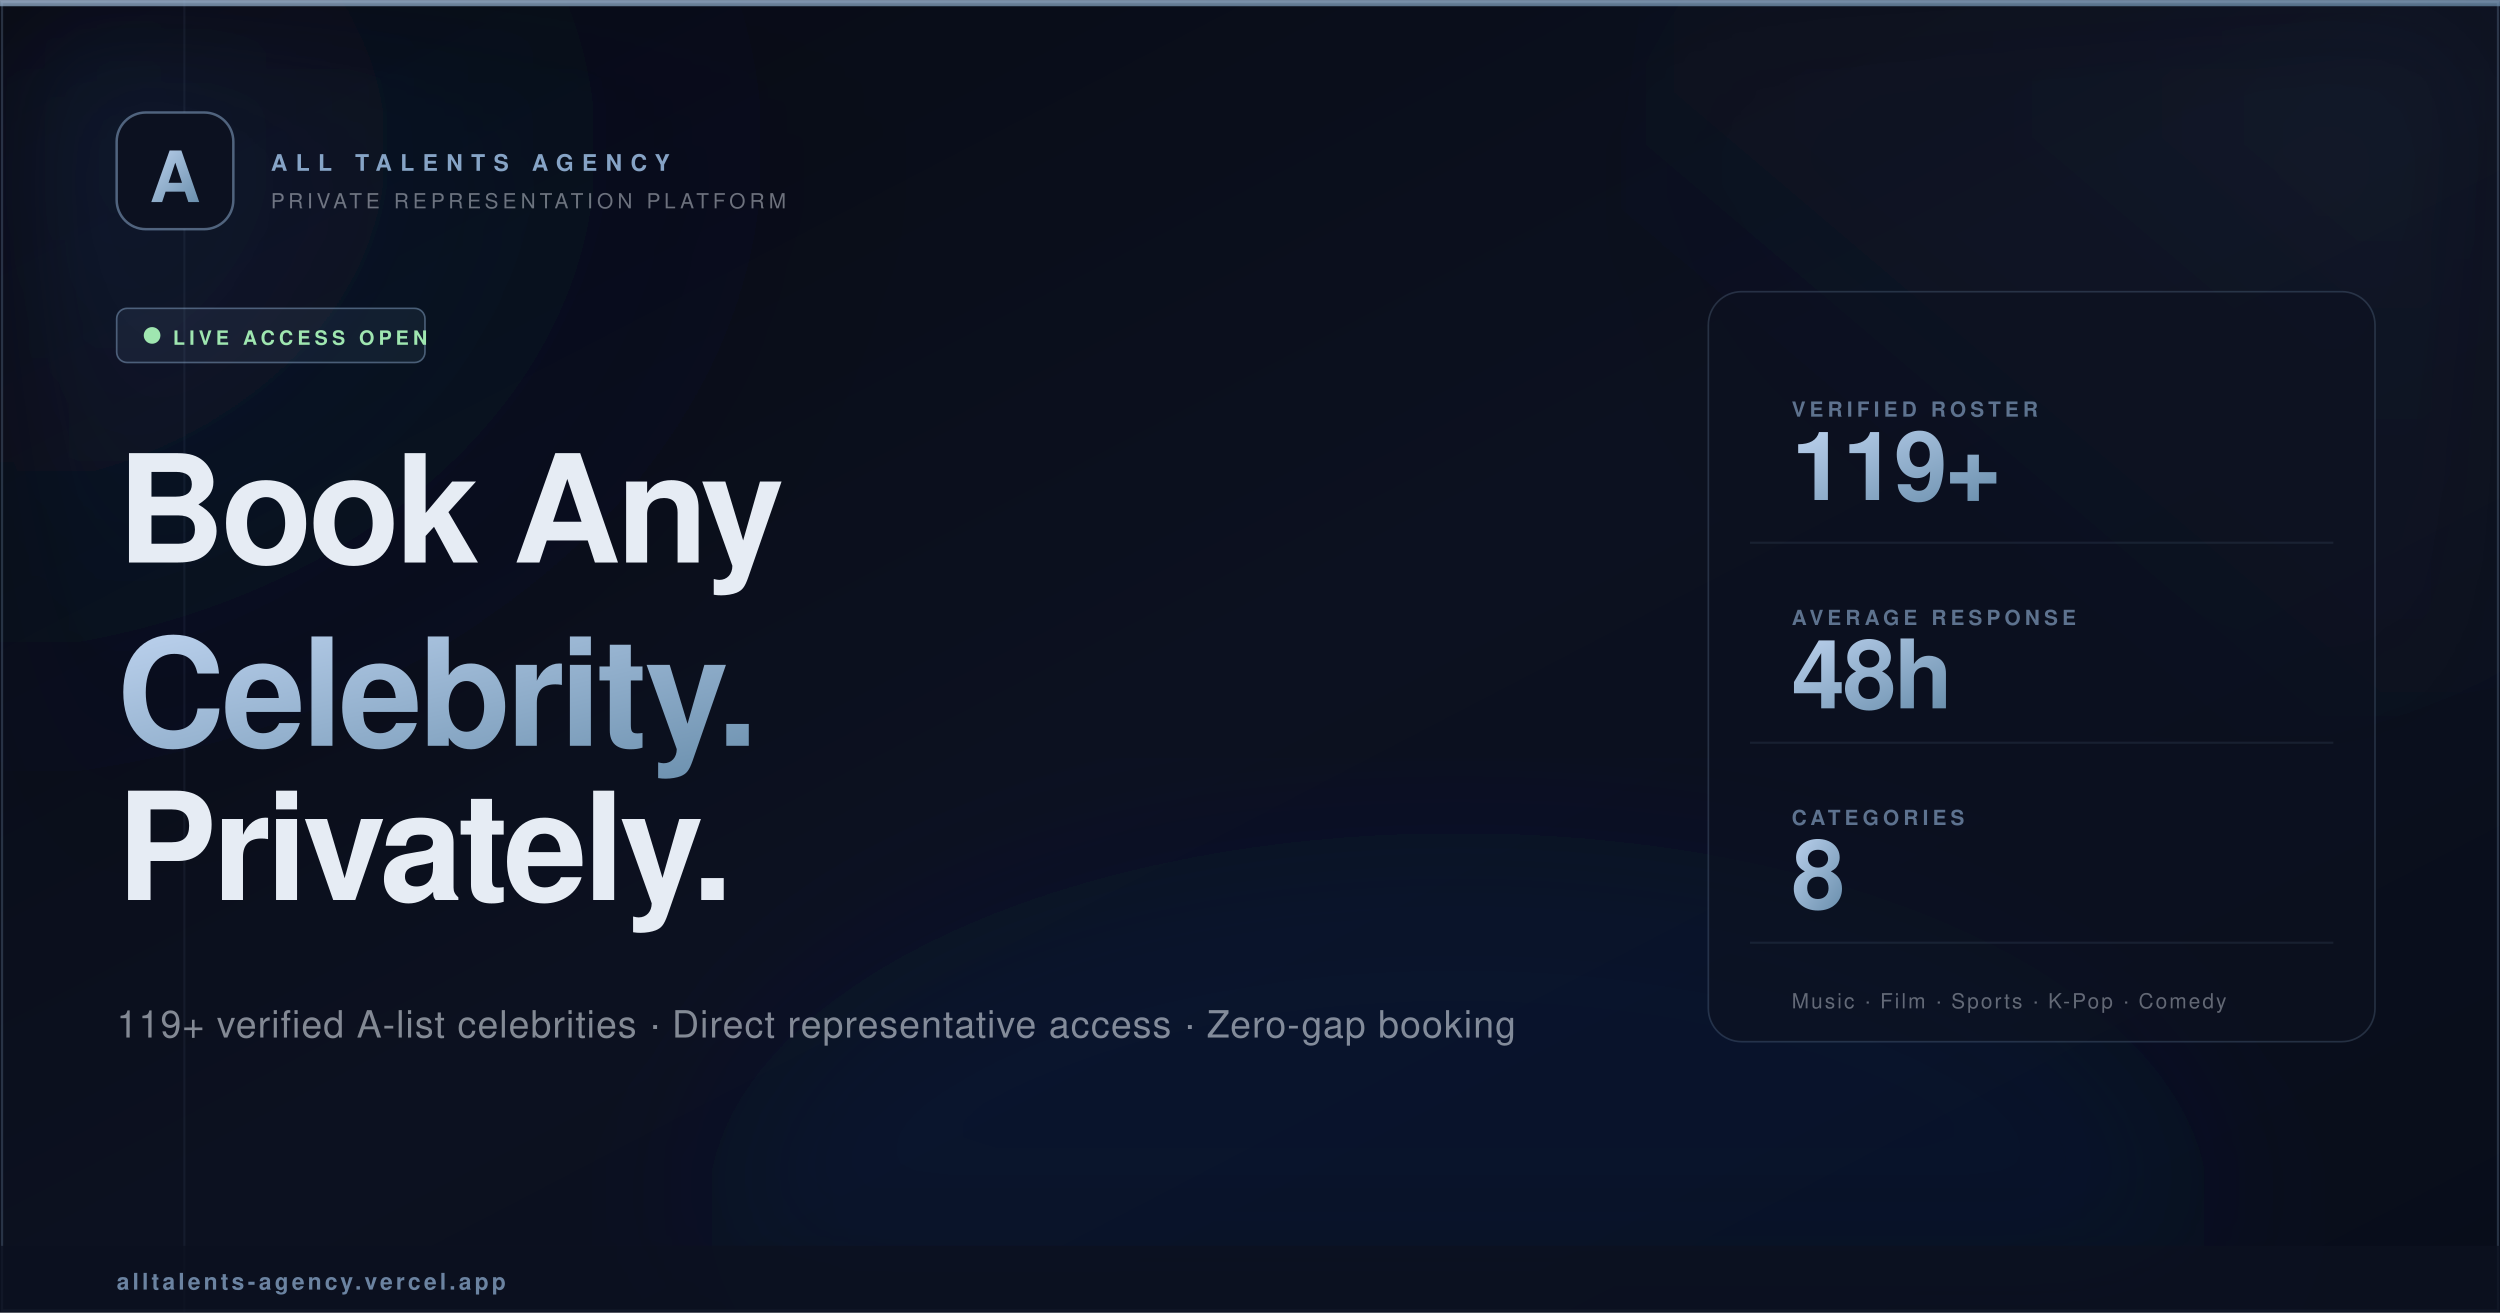
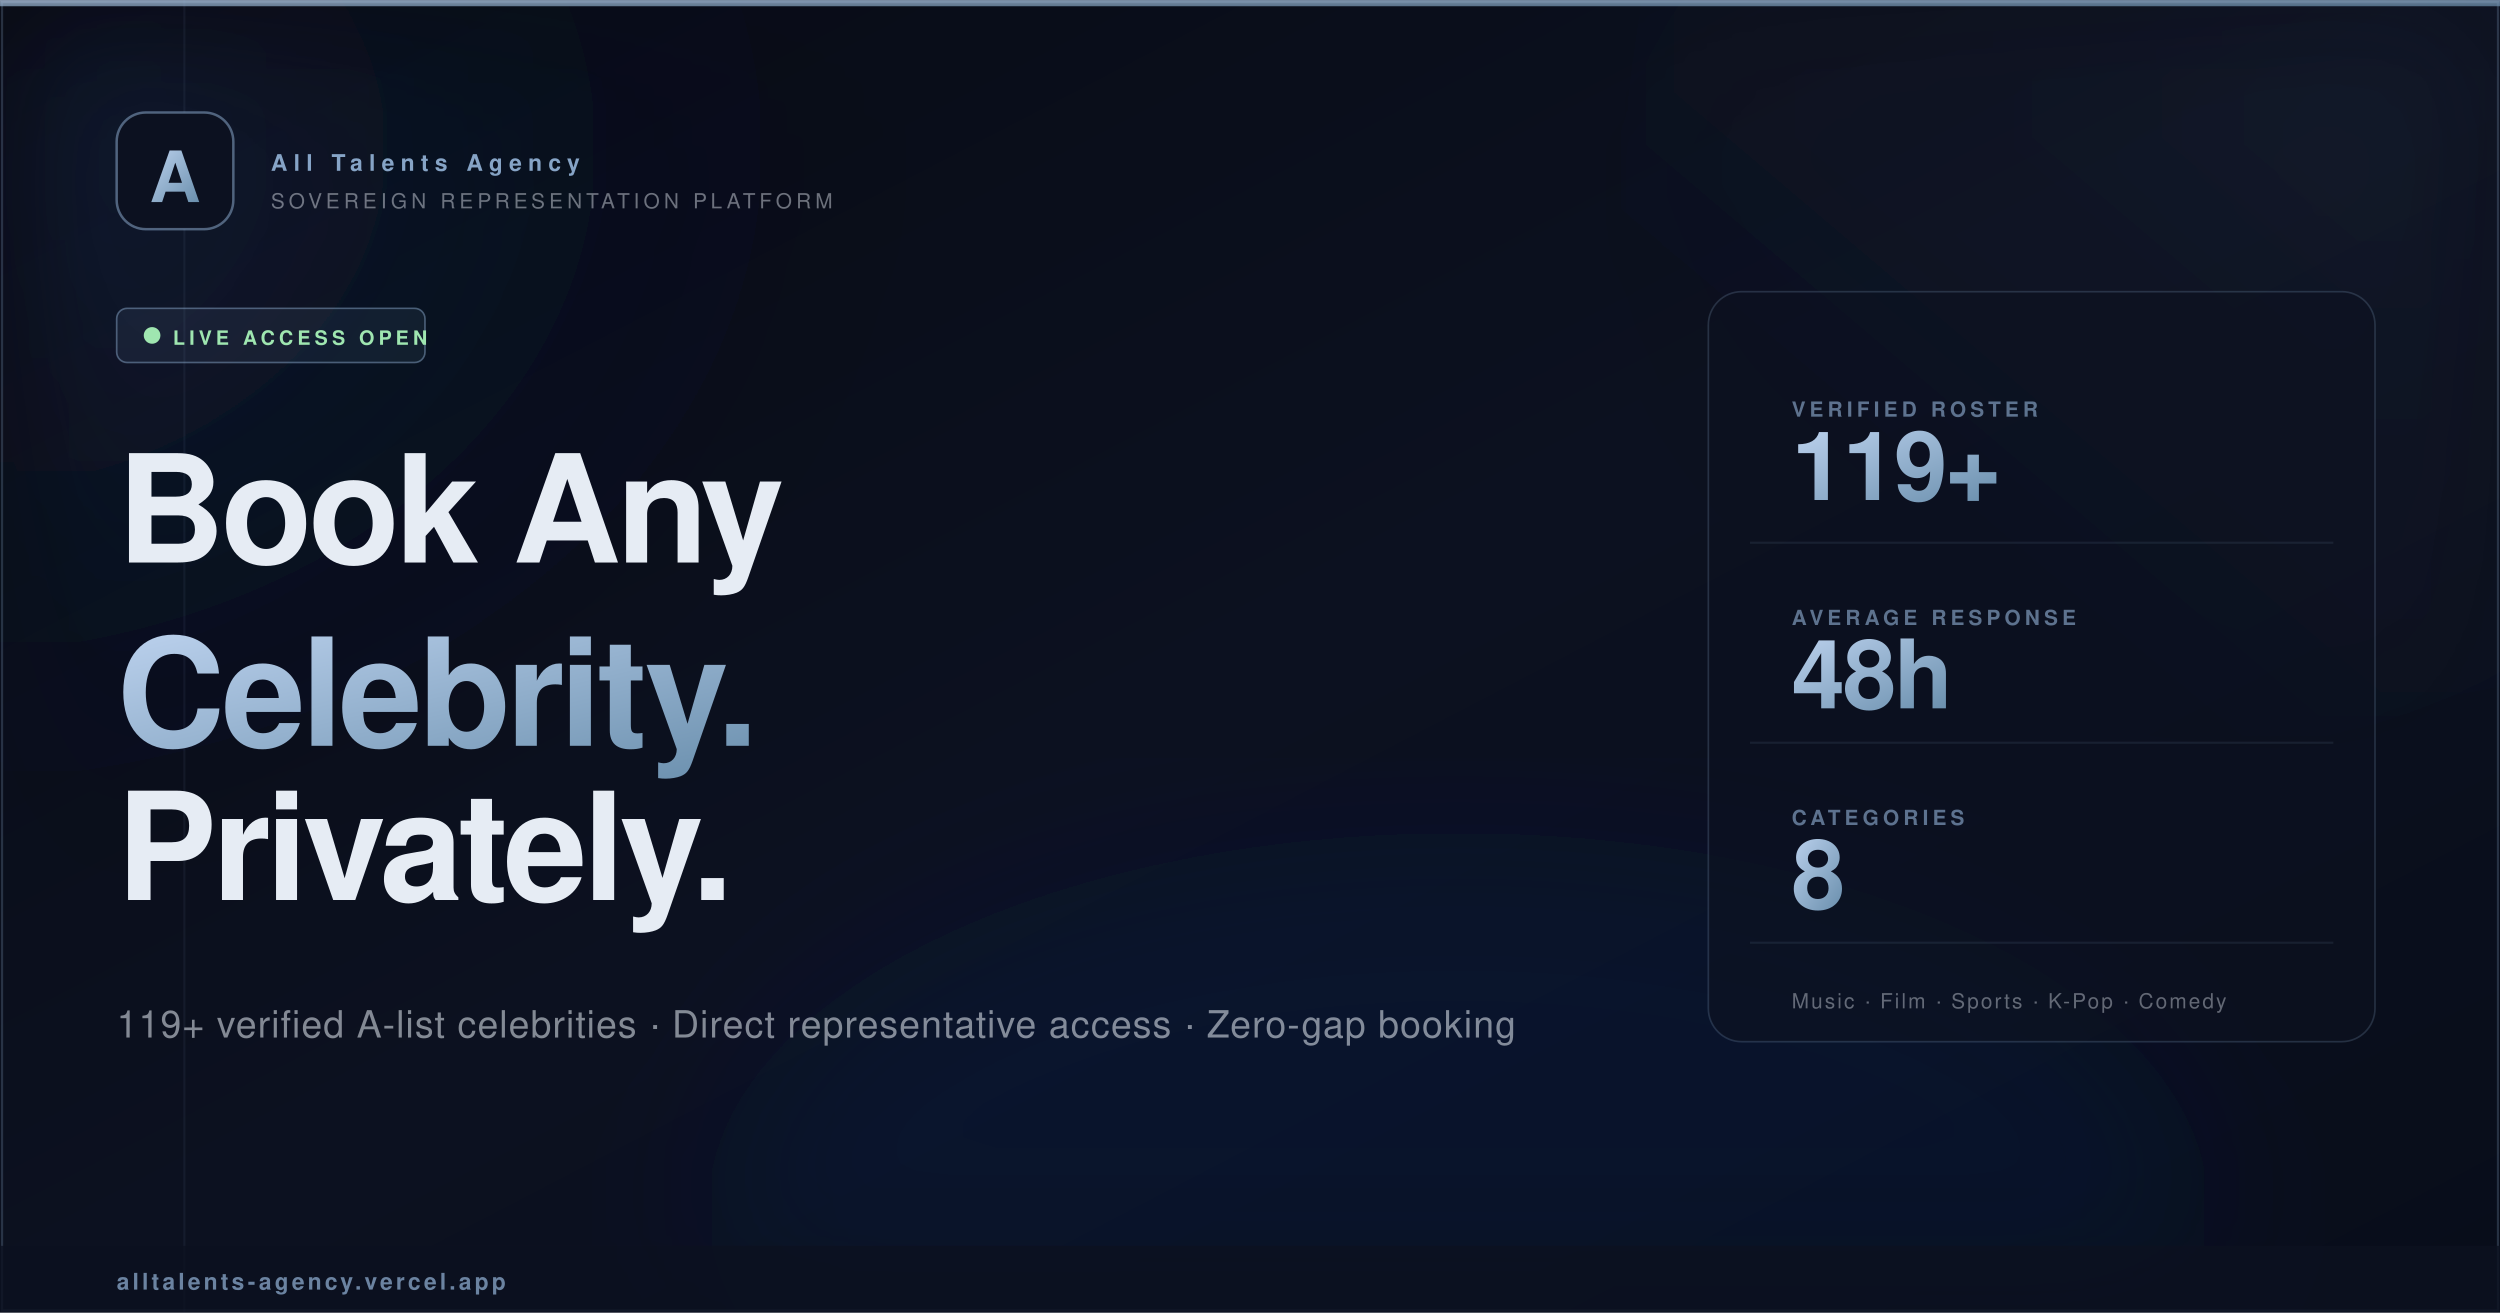
<svg xmlns="http://www.w3.org/2000/svg" viewBox="0 0 1200 630" width="1200" height="630">
  <defs>
    <linearGradient id="bg" x1="0%" y1="0%" x2="100%" y2="100%">
      <stop offset="0%" stop-color="#070A14" />
      <stop offset="50%" stop-color="#0C1120" />
      <stop offset="100%" stop-color="#080D1A" />
    </linearGradient>
    <linearGradient id="accent" x1="0%" y1="0%" x2="100%" y2="100%">
      <stop offset="0%" stop-color="#BAD0EC" />
      <stop offset="100%" stop-color="#6A8FAD" />
    </linearGradient>
    <linearGradient id="glow1" x1="0%" y1="0%" x2="100%" y2="100%">
      <stop offset="0%" stop-color="#3764B4" stop-opacity="0.28" />
      <stop offset="100%" stop-color="#070A14" stop-opacity="0" />
    </linearGradient>
    <linearGradient id="glow2" x1="100%" y1="0%" x2="0%" y2="100%">
      <stop offset="0%" stop-color="#94B4D8" stop-opacity="0.12" />
      <stop offset="100%" stop-color="#070A14" stop-opacity="0" />
    </linearGradient>
    <radialGradient id="radGlow" cx="20%" cy="30%" r="60%">
      <stop offset="0%" stop-color="#3764B4" stop-opacity="0.22" />
      <stop offset="100%" stop-color="#070A14" stop-opacity="0" />
    </radialGradient>
    <filter id="blur">
      <feGaussianBlur stdDeviation="40" />
    </filter>
  </defs>
  <rect width="1200" height="630" fill="url(#bg)" />
  <ellipse cx="220" cy="200" rx="420" ry="320" fill="url(#radGlow)" filter="url(#blur)" />
  <ellipse cx="1050" cy="120" rx="280" ry="240" fill="url(#glow2)" filter="url(#blur)" />
  <ellipse cx="700" cy="580" rx="360" ry="180" fill="#1C3782" fill-opacity="0.14" filter="url(#blur)" />
  <rect x="1" y="1" width="1198" height="628" rx="0" fill="none" stroke="#94B4D8" stroke-width="1" stroke-opacity="0.22" />
  <rect x="0" y="0" width="1200" height="3" fill="url(#accent)" opacity="0.7" />
  <rect x="88" y="0" width="1" height="630" fill="#94B4D8" fill-opacity="0.07" />
  <rect x="56" y="54" width="56" height="56" rx="14" fill="#0C1120" stroke="#94B4D8" stroke-width="1.2" stroke-opacity="0.5" />
  <text x="84" y="97" font-family="'Helvetica Neue',Helvetica,Arial,sans-serif" font-size="34" font-weight="800" fill="url(#accent)" text-anchor="middle">A</text>
-   <text x="130" y="82" font-family="'Helvetica Neue',Helvetica,Arial,sans-serif" font-size="11" font-weight="700" fill="#94B4D8" letter-spacing="4" opacity="0.9">ALL TALENTS AGENCY</text>
-   <text x="130" y="100" font-family="'Helvetica Neue',Helvetica,Arial,sans-serif" font-size="10" font-weight="400" fill="#E6ECF4" letter-spacing="2" opacity="0.45">PRIVATE REPRESENTATION PLATFORM</text>
+   <text x="130" y="82" font-family="'Helvetica Neue',Helvetica,Arial,sans-serif" font-size="11" font-weight="700" fill="#94B4D8" letter-spacing="3" opacity="0.9">All Talents Agency</text>
+   <text x="130" y="100" font-family="'Helvetica Neue',Helvetica,Arial,sans-serif" font-size="10" font-weight="400" fill="#E6ECF4" letter-spacing="2" opacity="0.45">SOVEREIGN REPRESENTATION PLATFORM</text>
  <rect x="56" y="148" width="148" height="26" rx="5" fill="#94B4D8" fill-opacity="0.08" stroke="#94B4D8" stroke-width="0.8" stroke-opacity="0.45" />
  <circle cx="73" cy="161" r="4" fill="#9fe6b0" />
  <text x="83" y="165.5" font-family="'Helvetica Neue',Helvetica,Arial,sans-serif" font-size="9.5" font-weight="700" fill="#9fe6b0" letter-spacing="2">LIVE ACCESS OPEN</text>
  <text x="56" y="270" font-family="'Helvetica Neue',Helvetica,Arial,sans-serif" font-size="72" font-weight="800" fill="#E6ECF4" letter-spacing="-2">Book Any</text>
  <text x="56" y="358" font-family="'Helvetica Neue',Helvetica,Arial,sans-serif" font-size="72" font-weight="800" fill="url(#accent)" letter-spacing="-2">Celebrity.</text>
  <text x="56" y="432" font-family="'Helvetica Neue',Helvetica,Arial,sans-serif" font-size="72" font-weight="800" fill="#E6ECF4" letter-spacing="-2">Privately.</text>
  <text x="56" y="498" font-family="'Helvetica Neue',Helvetica,Arial,sans-serif" font-size="18" font-weight="400" fill="#E6ECF4" opacity="0.55" letter-spacing="0.5">119+ verified A-list celebrities  ·  Direct representative access  ·  Zero-gap booking</text>
  <rect x="0" y="598" width="1200" height="32" fill="#0C1120" fill-opacity="0.8" />
  <text x="56" y="619" font-family="'Helvetica Neue',Helvetica,Arial,sans-serif" font-size="11" font-weight="600" fill="#94B4D8" letter-spacing="1.5" opacity="0.7">alltalents-agency.vercel.app</text>
  <rect x="820" y="140" width="320" height="360" rx="16" fill="#0C1120" fill-opacity="0.6" stroke="#94B4D8" stroke-width="0.8" stroke-opacity="0.2" />
  <text x="860" y="200" font-family="'Helvetica Neue',Helvetica,Arial,sans-serif" font-size="10" font-weight="700" fill="#94B4D8" letter-spacing="2" opacity="0.6">VERIFIED ROSTER</text>
  <text x="860" y="240" font-family="'Helvetica Neue',Helvetica,Arial,sans-serif" font-size="46" font-weight="800" fill="url(#accent)" letter-spacing="-1">119+</text>
  <rect x="840" y="260" width="280" height="1" fill="#94B4D8" fill-opacity="0.1" />
  <text x="860" y="300" font-family="'Helvetica Neue',Helvetica,Arial,sans-serif" font-size="10" font-weight="700" fill="#94B4D8" letter-spacing="2" opacity="0.6">AVERAGE RESPONSE</text>
  <text x="860" y="340" font-family="'Helvetica Neue',Helvetica,Arial,sans-serif" font-size="46" font-weight="800" fill="url(#accent)" letter-spacing="-1">48h</text>
  <rect x="840" y="356" width="280" height="1" fill="#94B4D8" fill-opacity="0.1" />
  <text x="860" y="396" font-family="'Helvetica Neue',Helvetica,Arial,sans-serif" font-size="10" font-weight="700" fill="#94B4D8" letter-spacing="2" opacity="0.6">CATEGORIES</text>
  <text x="860" y="436" font-family="'Helvetica Neue',Helvetica,Arial,sans-serif" font-size="46" font-weight="800" fill="url(#accent)" letter-spacing="-1">8</text>
  <rect x="840" y="452" width="280" height="1" fill="#94B4D8" fill-opacity="0.1" />
  <text x="860" y="484" font-family="'Helvetica Neue',Helvetica,Arial,sans-serif" font-size="10" font-weight="400" fill="#E6ECF4" opacity="0.4" letter-spacing="1">Music · Film · Sports · K-Pop · Comedy</text>
</svg>
